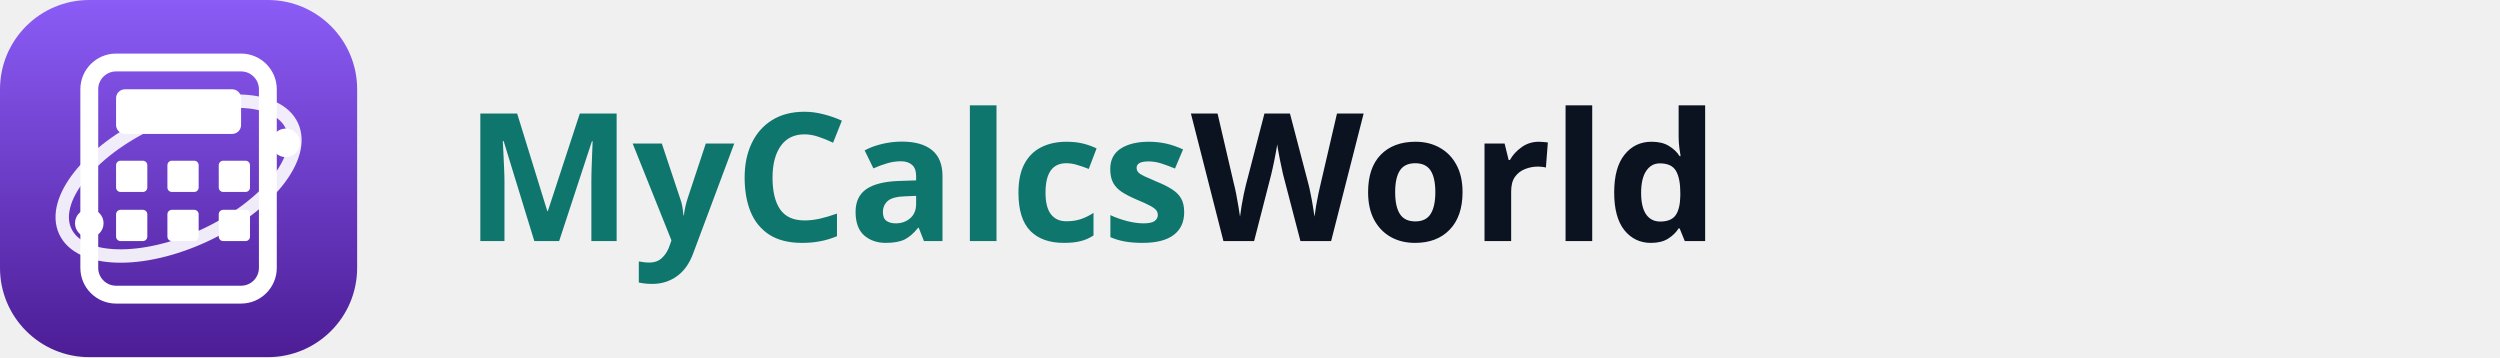
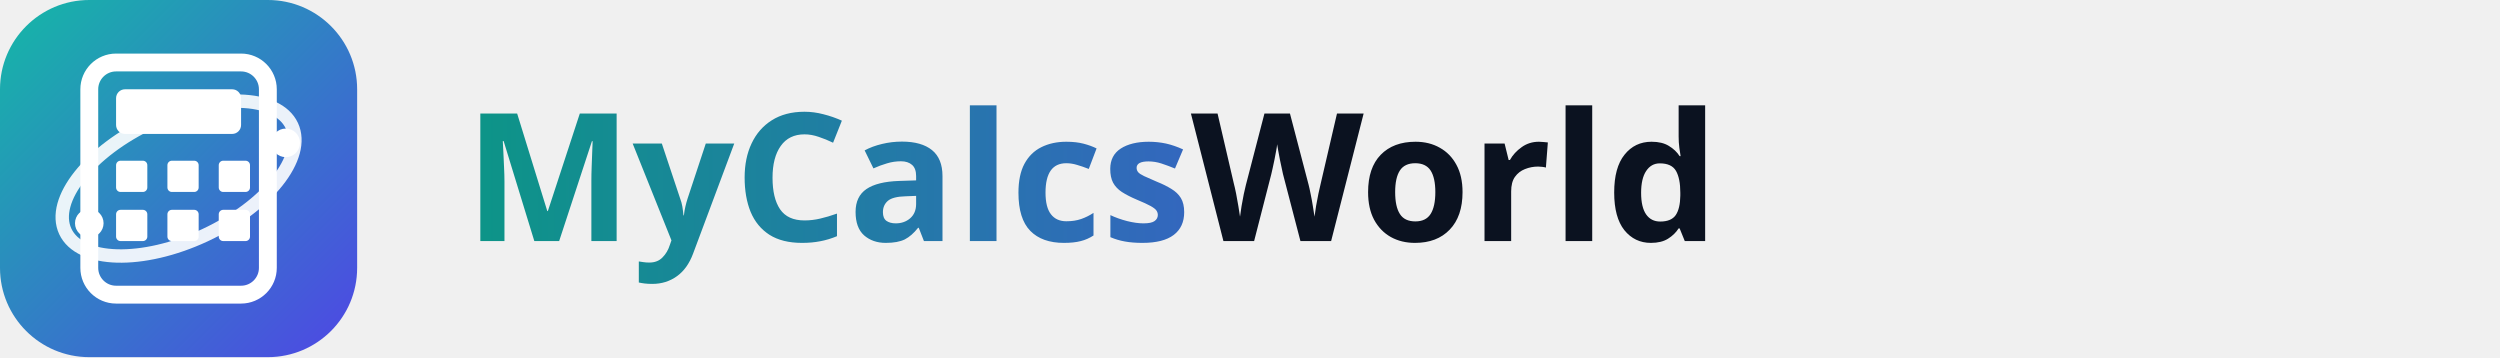
<svg xmlns="http://www.w3.org/2000/svg" viewBox="0 0 280 40" role="img" aria-label="MyCalcsWorld">
  <defs>
-     <linearGradient id="g" x1="0" y1="0" x2="0" y2="1">
-       <stop offset="0%" stop-color="#8b5cf6" />
-       <stop offset="100%" stop-color="#4c1d95" />
+     <linearGradient id="g" x1="0" y1="0" x2="1" y2="1">
+       <stop offset="0%" stop-color="#14b8a6" />
+       <stop offset="100%" stop-color="#4f46e5" />
+     </linearGradient>
+     <linearGradient id="t" x1="0" y1="0" x2="1" y2="0">
+       <stop offset="0%" stop-color="#0d9488" />
+       <stop offset="100%" stop-color="#4f46e5" />
    </linearGradient>
  </defs>
  <rect x="0" y="0" width="40" height="40" rx="10" fill="url(#g)" />
  <g fill="#fff" transform="translate(8,7)">
    <rect x="2" y="0" width="20" height="26" rx="3" fill="none" stroke="#fff" stroke-width="2" />
    <rect x="5" y="3" width="14" height="5" rx="1" />
    <rect x="5" y="11" width="3.5" height="3.5" rx="0.5" />
    <rect x="10.75" y="11" width="3.5" height="3.5" rx="0.5" />
    <rect x="16.5" y="11" width="3.5" height="3.5" rx="0.5" />
    <rect x="5" y="16.5" width="3.5" height="3.5" rx="0.5" />
    <rect x="10.75" y="16.5" width="3.5" height="3.5" rx="0.5" />
    <rect x="16.5" y="16.5" width="3.5" height="3.5" rx="0.5" />
    <ellipse cx="12" cy="13" rx="14" ry="7" fill="none" stroke="#fff" stroke-width="1.5" transform="rotate(-25 12 13)" opacity="0.9" />
    <circle cx="24" cy="9" r="1.6" />
    <circle cx="2" cy="18" r="1.6" />
  </g>
-   <text x="52" y="27" font-family="system-ui,Segoe UI,sans-serif" font-size="20" font-weight="700" fill="#0f766e">MyCalcs<tspan fill="#0b1220">World</tspan>
+   <text x="52" y="27" font-family="system-ui,Segoe UI,sans-serif" font-size="20" font-weight="700" fill="url(#t)">MyCalcs<tspan fill="#0b1220">World</tspan>
  </text>
</svg>
